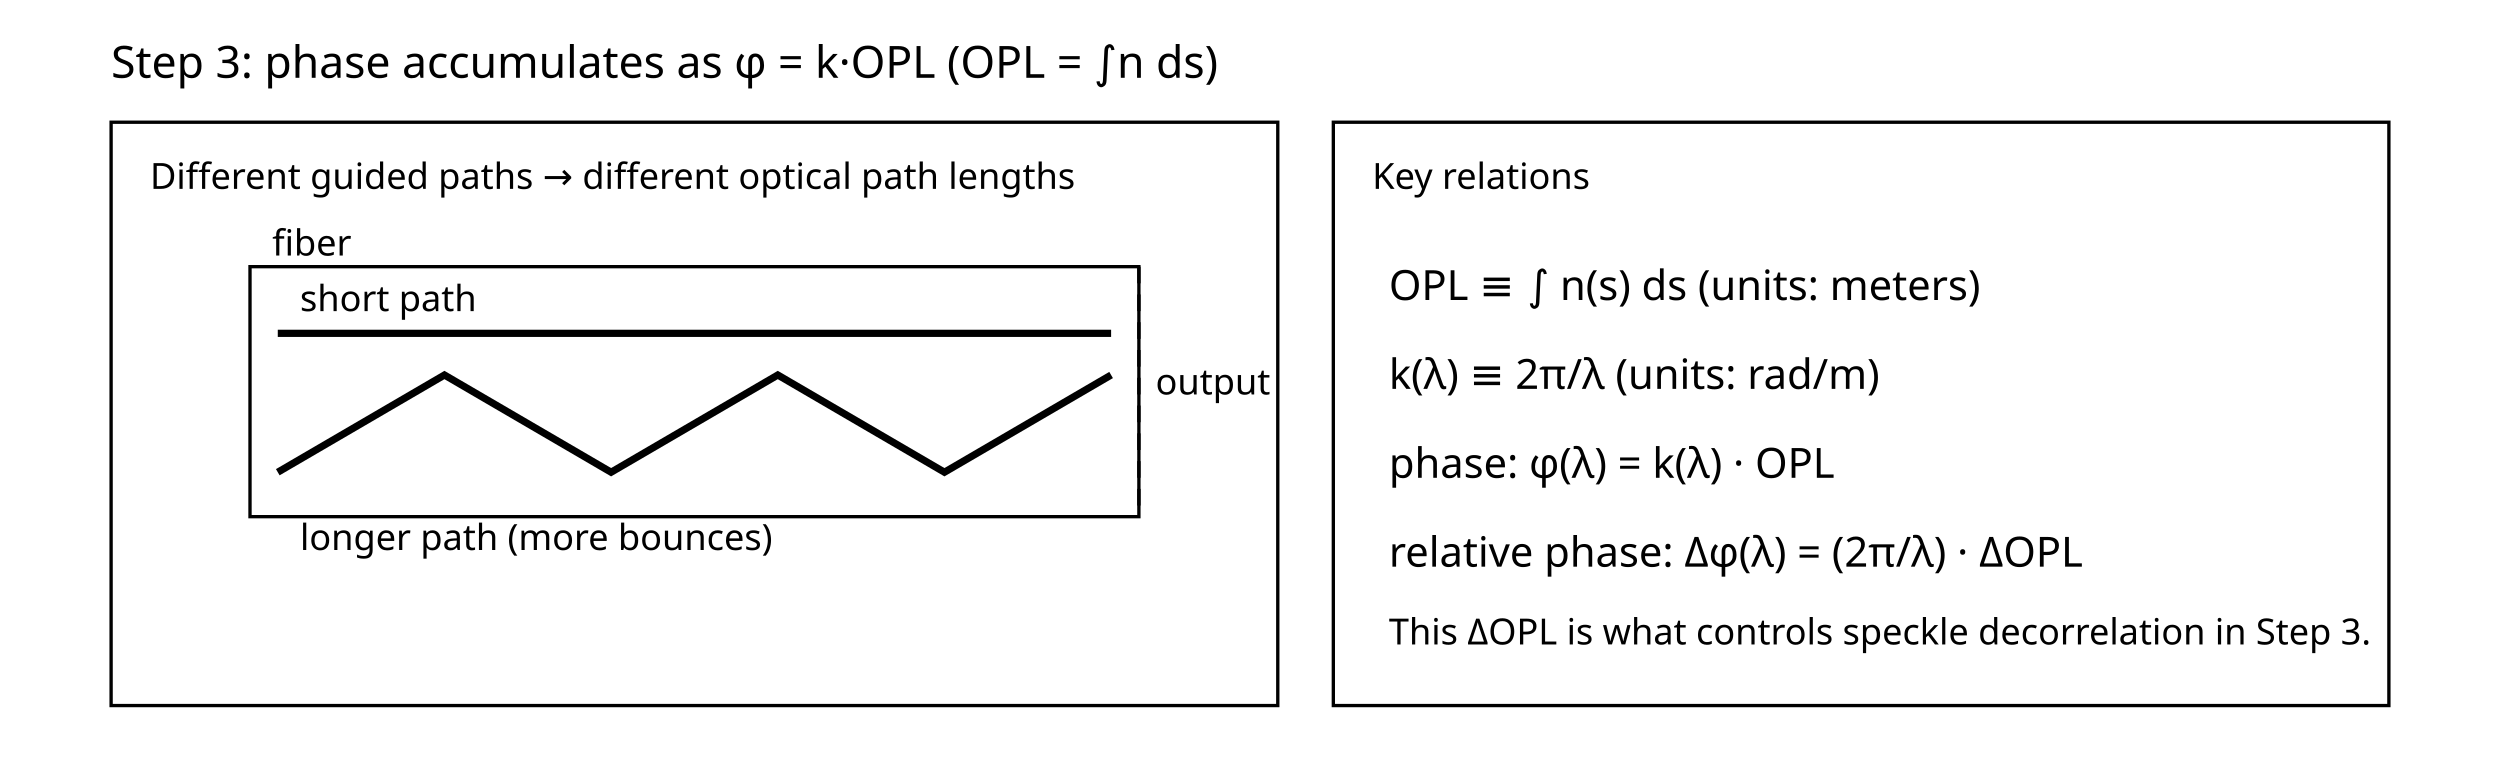
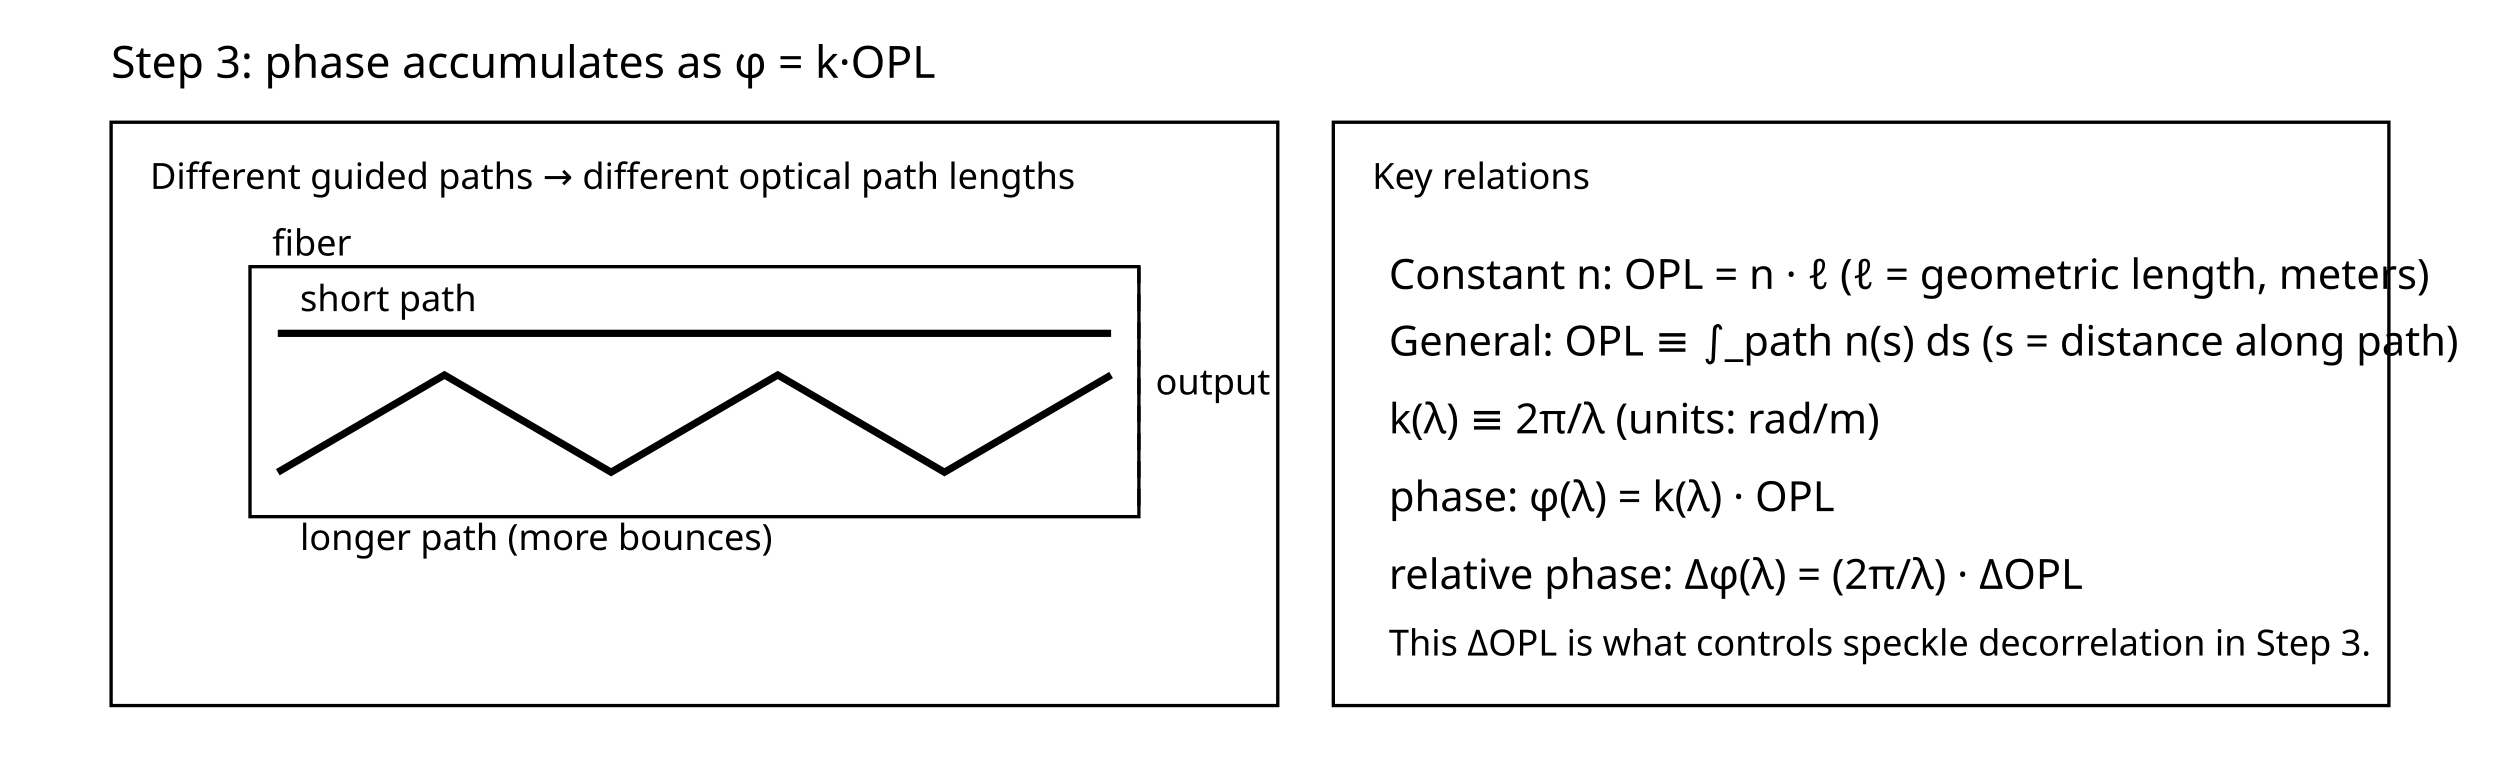
<svg xmlns="http://www.w3.org/2000/svg" width="900" height="280" viewBox="0 0 900 280">
  <defs>
    <style>
      .axis { stroke: #000; stroke-width: 2; fill: none; }
      .thin { stroke: #000; stroke-width: 1.2; fill: none; }
      .path { stroke: #000; stroke-width: 2.6; fill: none; }
      .dash { stroke-dasharray: 6 4; }
      .label { font-family: sans-serif; font-size: 16px; fill: #000; }
      .small { font-family: sans-serif; font-size: 13px; fill: #000; }
      .eq { font-family: sans-serif; font-size: 15px; fill: #000; }
    </style>
  </defs>
-   <text class="label" x="40" y="28">Step 3: phase accumulates as φ = k·OPL (OPL = ∫n ds)</text>
+   <text class="label" x="40" y="28">Step 3: phase accumulates as φ = k·OPL</text>
  <rect class="thin" x="40" y="44" width="420" height="210" />
  <text class="small" x="54" y="68">Different guided paths → different optical path lengths</text>
  <rect class="thin" x="90" y="96" width="320" height="90" />
  <text class="small" x="98" y="92">fiber</text>
  <line class="path" x1="100" y1="120" x2="400" y2="120" />
  <text class="small" x="108" y="112">short path</text>
  <polyline class="path" points="100,170 160,135 220,170 280,135 340,170 400,135" />
  <text class="small" x="108" y="198">longer path (more bounces)</text>
  <line class="thin dash" x1="410" y1="96" x2="410" y2="186" />
  <text class="small" x="416" y="142">output</text>
  <rect class="thin" x="480" y="44" width="380" height="210" />
  <text class="small" x="494" y="68">Key relations</text>
-   <text class="eq" x="500" y="108">OPL ≡ ∫ n(s) ds   (units: meters)</text>
-   <text class="eq" x="500" y="140">k(λ) ≡ 2π/λ   (units: rad/m)</text>
-   <text class="eq" x="500" y="172">phase:  φ(λ) = k(λ) · OPL</text>
-   <text class="eq" x="500" y="204">relative phase:  Δφ(λ) = (2π/λ) · ΔOPL</text>
-   <text class="small" x="500" y="232">This ΔOPL is what controls speckle decorrelation in Step 3.</text>
+   <text class="eq" x="500" y="104">Constant n:  OPL = n · ℓ   (ℓ = geometric length, meters)</text>
+   <text class="eq" x="500" y="128">General:  OPL ≡ ∫_path n(s) ds   (s = distance along path)</text>
+   <text class="eq" x="500" y="156">k(λ) ≡ 2π/λ   (units: rad/m)</text>
+   <text class="eq" x="500" y="184">phase:  φ(λ) = k(λ) · OPL</text>
+   <text class="eq" x="500" y="212">relative phase:  Δφ(λ) = (2π/λ) · ΔOPL</text>
+   <text class="small" x="500" y="236">This ΔOPL is what controls speckle decorrelation in Step 3.</text>
</svg>
